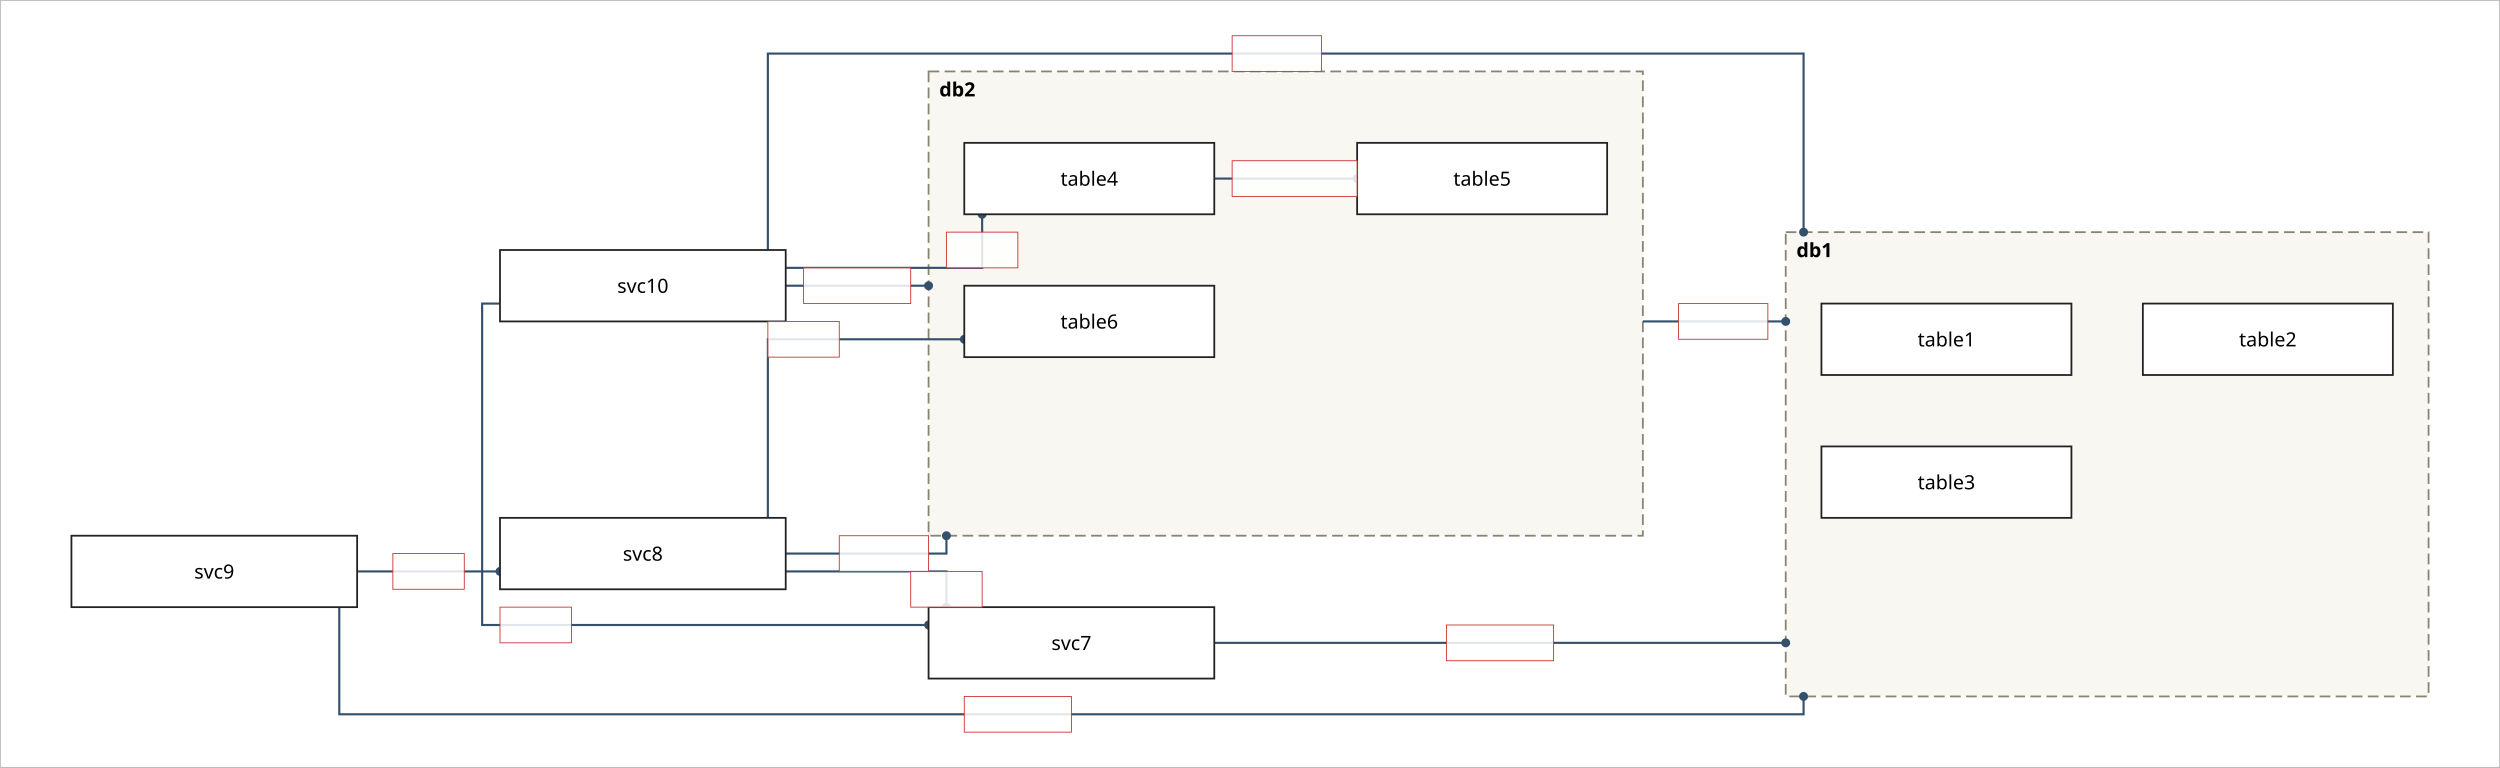
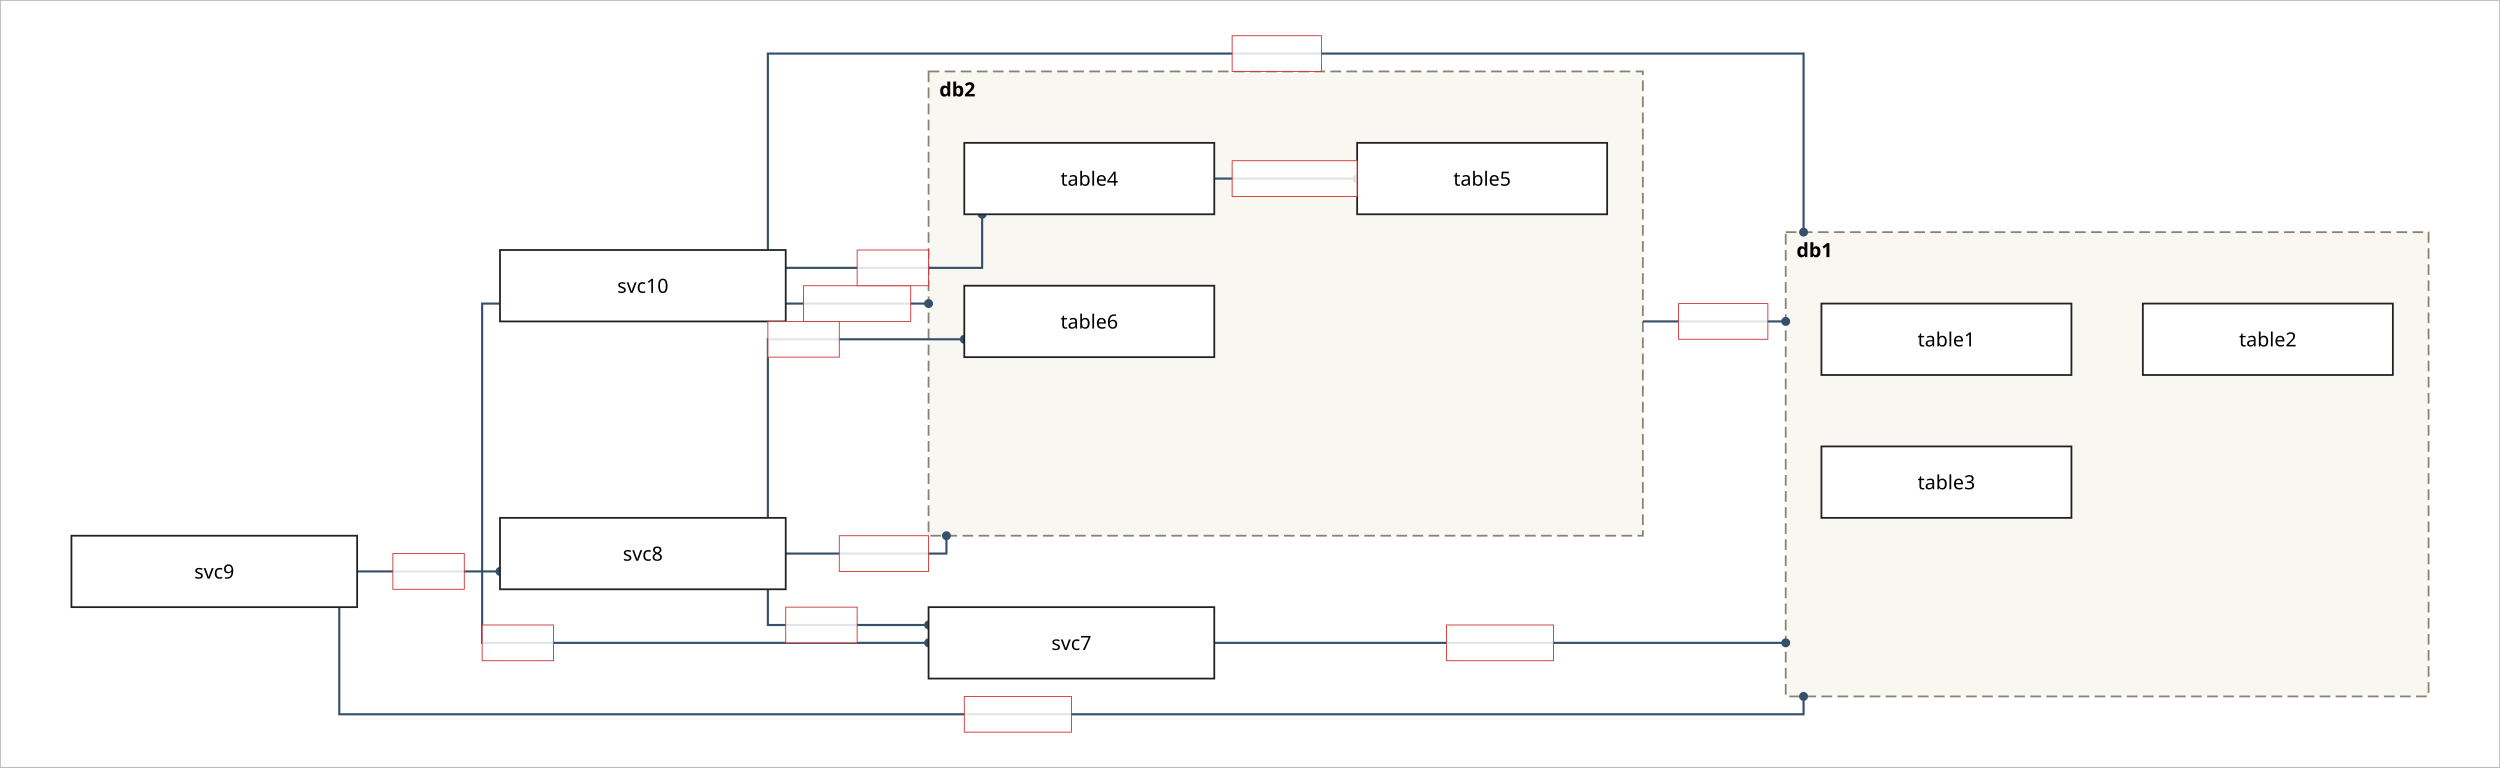
<svg xmlns="http://www.w3.org/2000/svg" width="1400" height="430" viewBox="0 0 1400 430" font-family="sans-serif" font-size="11">
  <rect width="100%" height="100%" fill="#fff" stroke="#bbb" />
  <rect x="1000" y="130" width="360" height="260" fill="#f3f1ea" fill-opacity="0.6" stroke="#8a8370" stroke-dasharray="6 3" />
  <text x="1006" y="144" font-weight="bold">db1</text>
  <rect x="520" y="40" width="400" height="260" fill="#f3f1ea" fill-opacity="0.6" stroke="#8a8370" stroke-dasharray="6 3" />
  <text x="526" y="54" font-weight="bold">db2</text>
  <polyline points="680,100 760,100" fill="none" stroke="#35506b" stroke-width="1.2" />
  <circle cx="760" cy="100" r="2.5" fill="#35506b" />
  <polyline points="920,180 1000,180" fill="none" stroke="#35506b" stroke-width="1.2" />
  <circle cx="1000" cy="180" r="2.5" fill="#35506b" />
  <polyline points="430,140 430,30 1010,30 1010,130" fill="none" stroke="#35506b" stroke-width="1.2" />
  <circle cx="1010" cy="130" r="2.5" fill="#35506b" />
-   <polyline points="440,160 520,160" fill="none" stroke="#35506b" stroke-width="1.2" />
-   <circle cx="520" cy="160" r="2.5" fill="#35506b" />
+   <polyline points="440,170 520,170" fill="none" stroke="#35506b" stroke-width="1.2" />
+   <circle cx="520" cy="170" r="2.5" fill="#35506b" />
  <polyline points="440,150 550,150 550,120" fill="none" stroke="#35506b" stroke-width="1.2" />
  <circle cx="550" cy="120" r="2.5" fill="#35506b" />
-   <polyline points="280,170 270,170 270,350 520,350" fill="none" stroke="#35506b" stroke-width="1.2" />
-   <circle cx="520" cy="350" r="2.5" fill="#35506b" />
+   <polyline points="280,170 270,170 270,360 520,360" fill="none" stroke="#35506b" stroke-width="1.2" />
+   <circle cx="520" cy="360" r="2.5" fill="#35506b" />
  <polyline points="680,360 1000,360" fill="none" stroke="#35506b" stroke-width="1.2" />
  <circle cx="1000" cy="360" r="2.5" fill="#35506b" />
  <polyline points="440,310 530,310 530,300" fill="none" stroke="#35506b" stroke-width="1.2" />
  <circle cx="530" cy="300" r="2.5" fill="#35506b" />
  <polyline points="430,290 430,190 540,190" fill="none" stroke="#35506b" stroke-width="1.2" />
  <circle cx="540" cy="190" r="2.5" fill="#35506b" />
-   <polyline points="440,320 530,320 530,340" fill="none" stroke="#35506b" stroke-width="1.2" />
-   <circle cx="530" cy="340" r="2.5" fill="#35506b" />
+   <polyline points="430,330 430,350 520,350" fill="none" stroke="#35506b" stroke-width="1.2" />
+   <circle cx="520" cy="350" r="2.5" fill="#35506b" />
  <polyline points="190,340 190,400 1010,400 1010,390" fill="none" stroke="#35506b" stroke-width="1.2" />
  <circle cx="1010" cy="390" r="2.5" fill="#35506b" />
  <polyline points="200,320 280,320" fill="none" stroke="#35506b" stroke-width="1.2" />
  <circle cx="280" cy="320" r="2.5" fill="#35506b" />
  <rect x="1020" y="170" width="140" height="40" fill="#fff" stroke="#222" />
  <text x="1090" y="194" text-anchor="middle">table1</text>
  <rect x="1200" y="170" width="140" height="40" fill="#fff" stroke="#222" />
  <text x="1270" y="194" text-anchor="middle">table2</text>
  <rect x="1020" y="250" width="140" height="40" fill="#fff" stroke="#222" />
  <text x="1090" y="274" text-anchor="middle">table3</text>
  <rect x="540" y="80" width="140" height="40" fill="#fff" stroke="#222" />
  <text x="610" y="104" text-anchor="middle">table4</text>
  <rect x="760" y="80" width="140" height="40" fill="#fff" stroke="#222" />
  <text x="830" y="104" text-anchor="middle">table5</text>
  <rect x="540" y="160" width="140" height="40" fill="#fff" stroke="#222" />
  <text x="610" y="184" text-anchor="middle">table6</text>
  <rect x="280" y="140" width="160" height="40" fill="#fff" stroke="#222" />
  <text x="360" y="164" text-anchor="middle">svc10</text>
  <rect x="520" y="340" width="160" height="40" fill="#fff" stroke="#222" />
  <text x="600" y="364" text-anchor="middle">svc7</text>
  <rect x="280" y="290" width="160" height="40" fill="#fff" stroke="#222" />
  <text x="360" y="314" text-anchor="middle">svc8</text>
  <rect x="40" y="300" width="160" height="40" fill="#fff" stroke="#222" />
  <text x="120" y="324" text-anchor="middle">svc9</text>
  <rect x="690" y="90" width="70" height="20" fill="#fff" fill-opacity="0.85" stroke="#c33" stroke-width="0.5" />
  <rect x="940" y="170" width="50" height="20" fill="#fff" fill-opacity="0.85" stroke="#c33" stroke-width="0.5" />
  <rect x="690" y="20" width="50" height="20" fill="#fff" fill-opacity="0.85" stroke="#c33" stroke-width="0.5" />
-   <rect x="450" y="150" width="60" height="20" fill="#fff" fill-opacity="0.85" stroke="#c33" stroke-width="0.5" />
-   <rect x="530" y="130" width="40" height="20" fill="#fff" fill-opacity="0.85" stroke="#c33" stroke-width="0.5" />
-   <rect x="280" y="340" width="40" height="20" fill="#fff" fill-opacity="0.85" stroke="#c33" stroke-width="0.5" />
+   <rect x="450" y="160" width="60" height="20" fill="#fff" fill-opacity="0.85" stroke="#c33" stroke-width="0.5" />
+   <rect x="480" y="140" width="40" height="20" fill="#fff" fill-opacity="0.85" stroke="#c33" stroke-width="0.5" />
+   <rect x="270" y="350" width="40" height="20" fill="#fff" fill-opacity="0.85" stroke="#c33" stroke-width="0.5" />
  <rect x="810" y="350" width="60" height="20" fill="#fff" fill-opacity="0.85" stroke="#c33" stroke-width="0.5" />
  <rect x="470" y="300" width="50" height="20" fill="#fff" fill-opacity="0.85" stroke="#c33" stroke-width="0.5" />
  <rect x="430" y="180" width="40" height="20" fill="#fff" fill-opacity="0.85" stroke="#c33" stroke-width="0.5" />
-   <rect x="510" y="320" width="40" height="20" fill="#fff" fill-opacity="0.85" stroke="#c33" stroke-width="0.5" />
+   <rect x="440" y="340" width="40" height="20" fill="#fff" fill-opacity="0.85" stroke="#c33" stroke-width="0.5" />
  <rect x="540" y="390" width="60" height="20" fill="#fff" fill-opacity="0.85" stroke="#c33" stroke-width="0.5" />
  <rect x="220" y="310" width="40" height="20" fill="#fff" fill-opacity="0.85" stroke="#c33" stroke-width="0.5" />
</svg>
